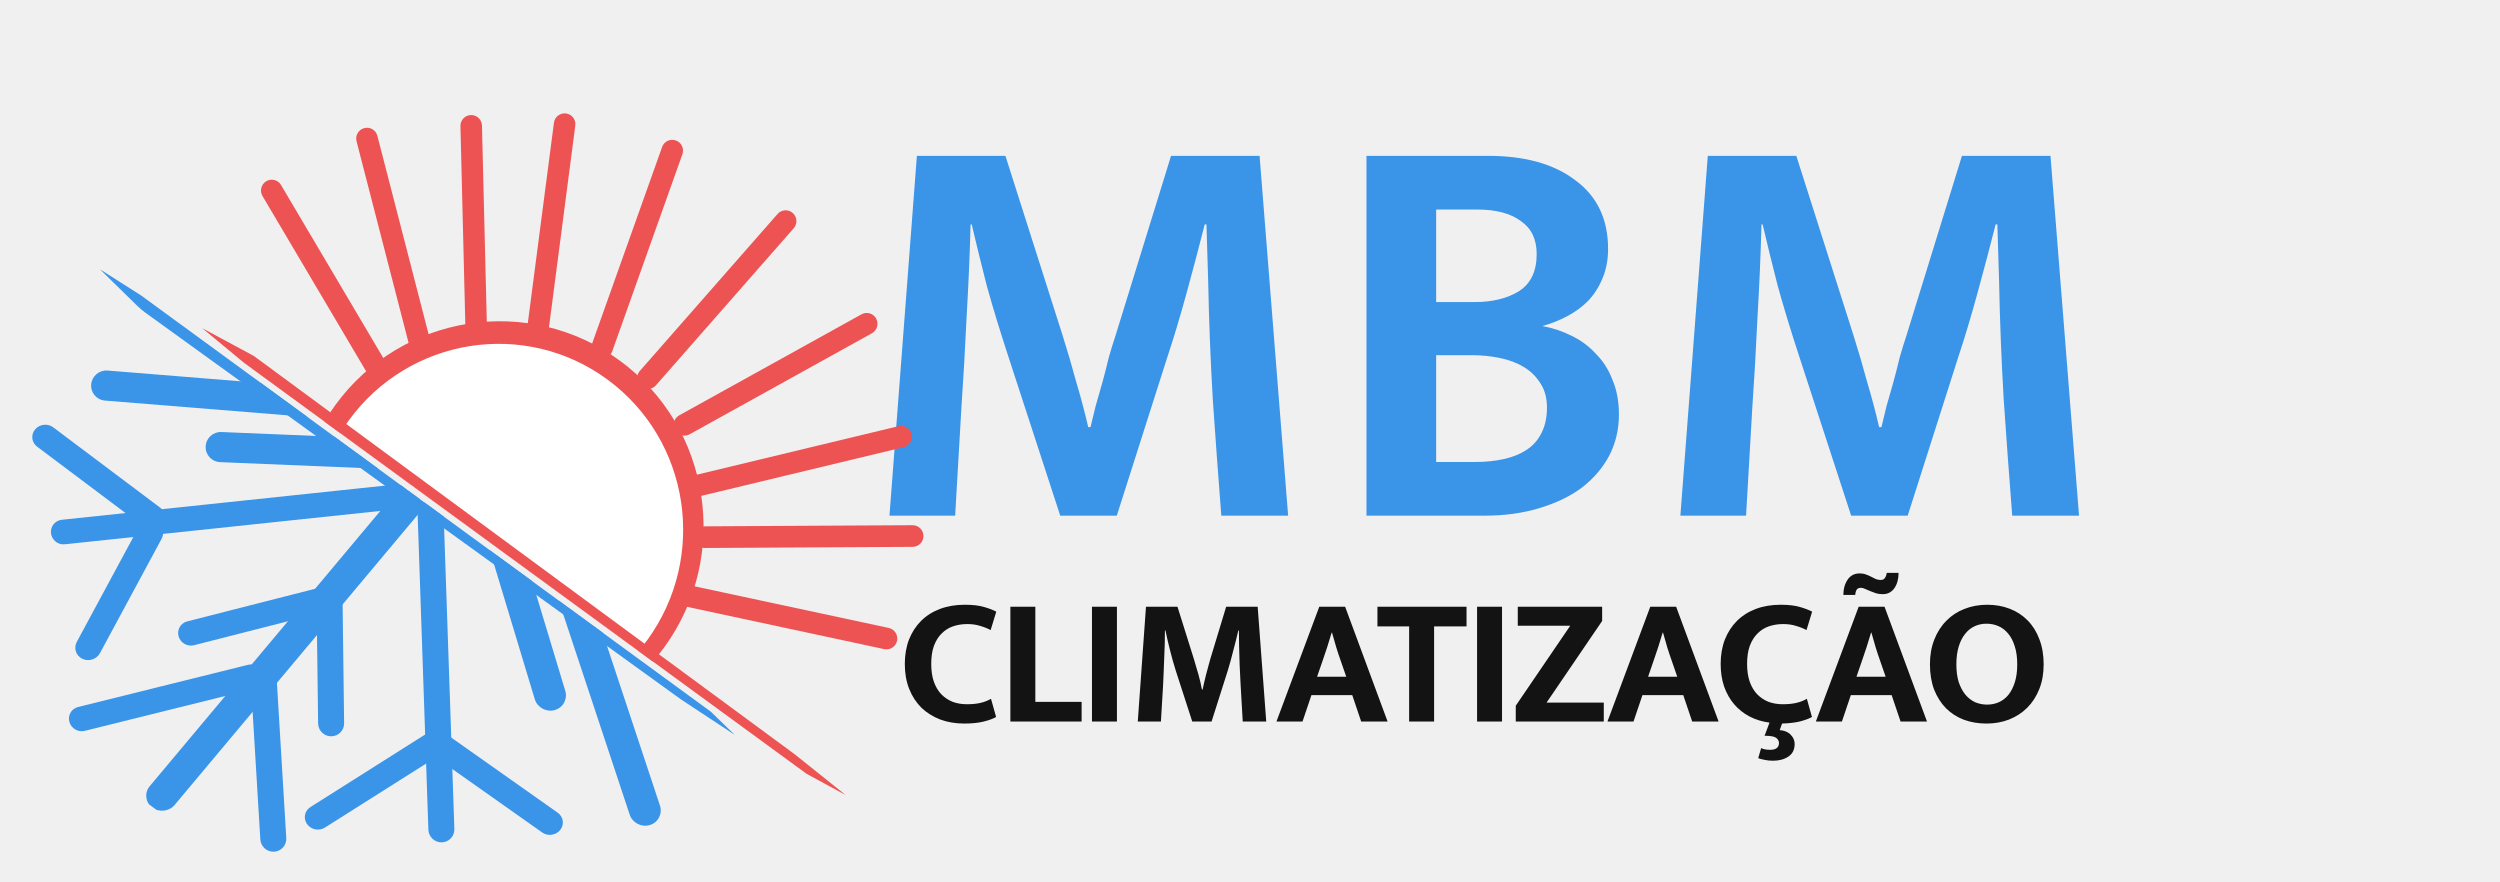
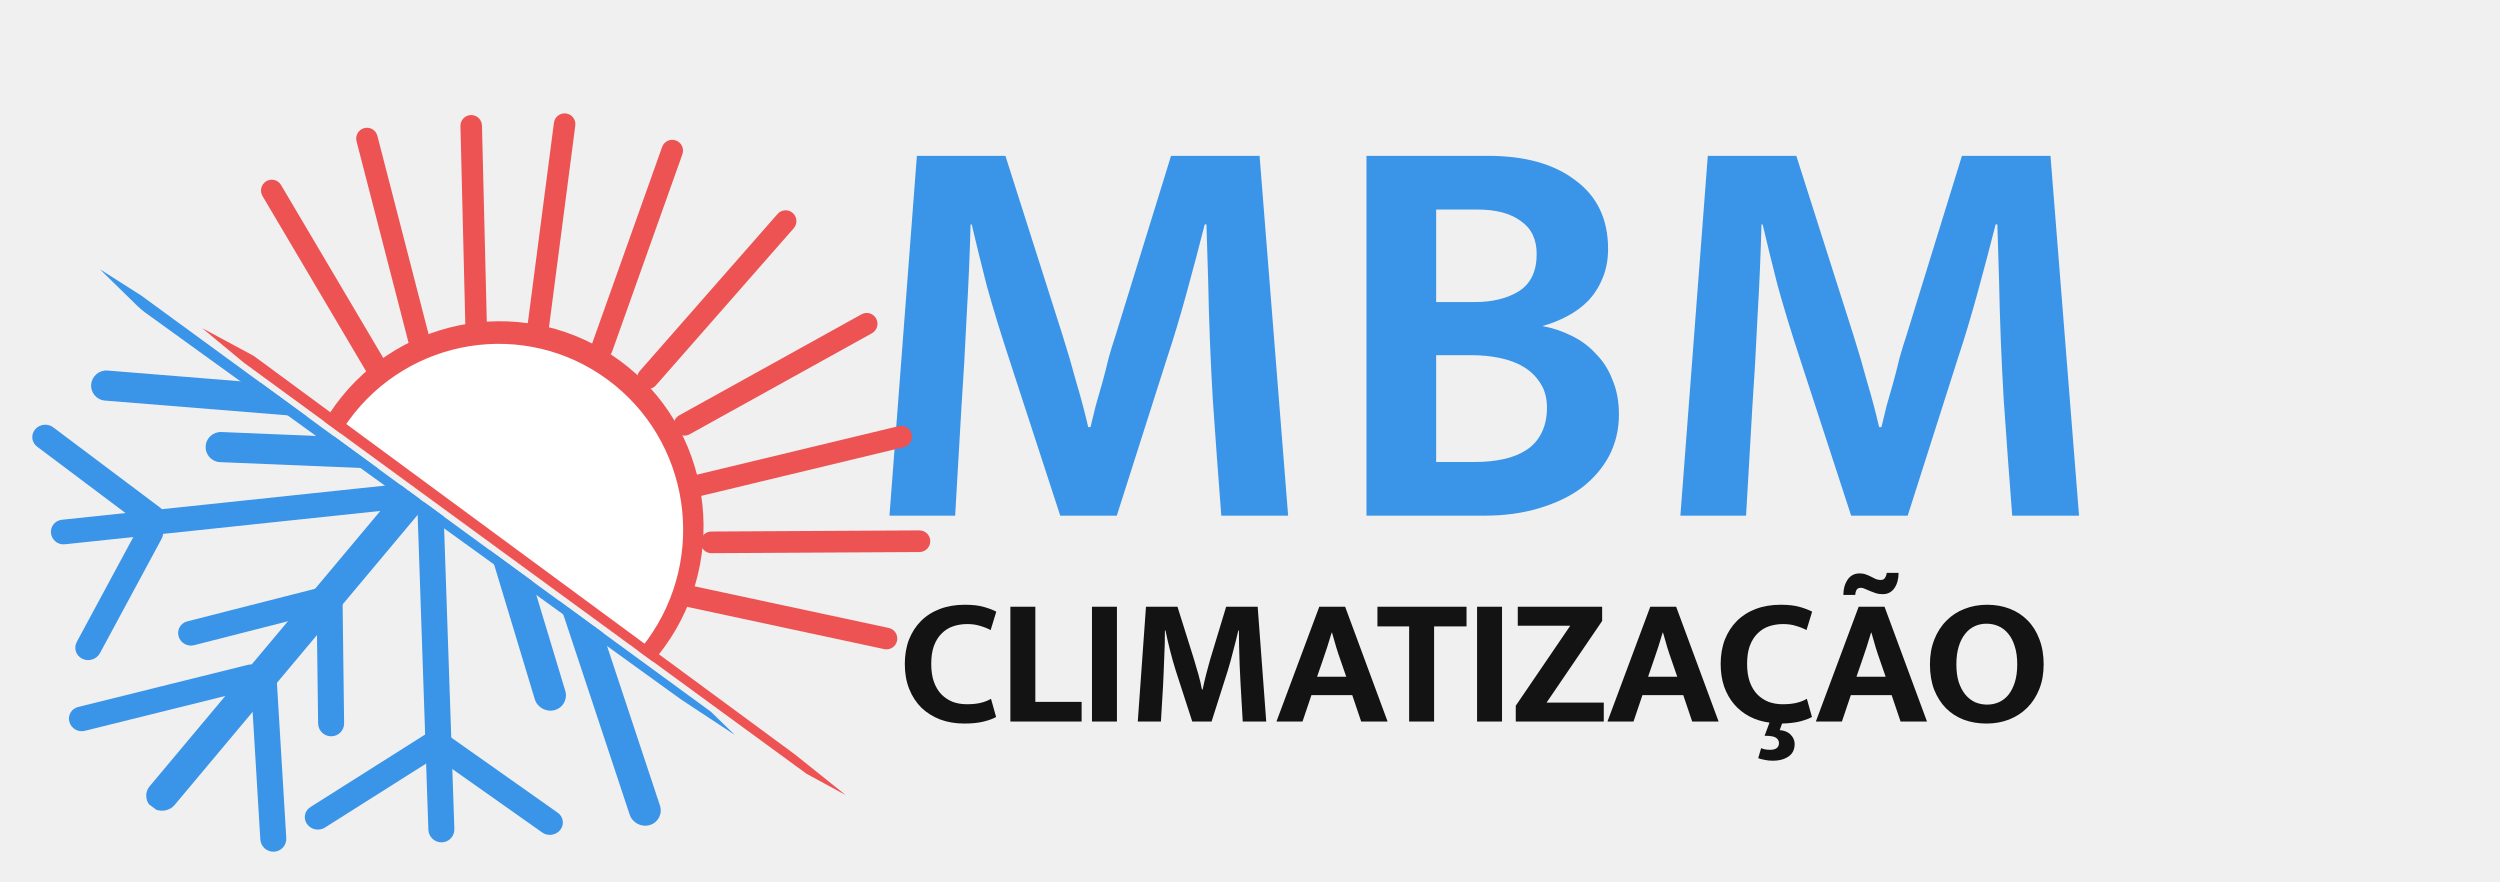
- <svg xmlns="http://www.w3.org/2000/svg" width="9192" height="3241" viewBox="0 0 9192 3241" fill="none">
+ <svg xmlns="http://www.w3.org/2000/svg" width="9192" height="3241" fill="none">
  <g clip-path="url(#clip0_1_75)">
-     <path d="M3371.2 573H3696.7L3906.7 1232.4C3924.9 1289.8 3941.7 1347.2 3957.1 1404.6C3973.9 1460.6 3988.6 1515.9 4001.2 1570.5H4009.6C4015.2 1546.7 4021.5 1520.8 4028.5 1492.8C4036.9 1463.4 4045.3 1434 4053.7 1404.6C4062.1 1373.8 4069.8 1343.7 4076.8 1314.3C4085.2 1284.9 4093.6 1257.6 4102 1232.4L4305.7 573H4631.2L4736.2 1896H4490.5C4479.3 1751.8 4468.8 1608.3 4459 1465.5C4450.6 1321.3 4445 1177.1 4442.2 1032.9L4435.9 825H4429.6C4408.6 907.6 4386.2 992.3 4362.4 1079.1C4338.6 1165.9 4314.8 1245 4291 1316.4L4106.2 1896H3898.3L3709.3 1316.4C3677.1 1218.4 3649.8 1128.8 3627.4 1047.6C3606.4 965 3588.2 890.8 3572.8 825H3568.6C3565.8 934.2 3560.9 1048.3 3553.9 1167.3C3548.3 1286.3 3542 1396.2 3535 1497L3511.9 1896H3270.4L3371.2 573ZM5471.56 573C5607.36 573 5714.46 603.1 5792.86 663.3C5872.66 722.1 5912.56 806.1 5912.56 915.3C5912.56 955.9 5905.56 992.3 5891.56 1024.5C5878.96 1055.3 5861.46 1082.6 5839.06 1106.4C5816.66 1128.8 5790.76 1147.7 5761.36 1163.1C5731.96 1178.5 5701.86 1190.4 5671.06 1198.8C5708.86 1205.8 5744.56 1217.7 5778.16 1234.5C5813.16 1251.3 5843.26 1273.7 5868.46 1301.7C5895.06 1328.3 5915.36 1360.5 5929.36 1398.3C5944.76 1434.7 5952.46 1476.7 5952.46 1524.3C5952.46 1578.9 5940.56 1629.3 5916.76 1675.5C5892.96 1720.3 5859.36 1759.5 5815.96 1793.1C5772.56 1825.3 5720.06 1850.5 5658.46 1868.7C5598.26 1886.9 5531.76 1896 5458.96 1896H5024.26V573H5471.56ZM5280.46 1110.6H5423.26C5487.66 1110.6 5541.56 1097.3 5584.96 1070.7C5628.36 1042.7 5650.06 997.2 5650.06 934.2C5650.06 879.6 5630.46 839 5591.26 812.4C5553.46 784.4 5500.26 770.4 5431.66 770.4H5280.46V1110.6ZM5280.46 1698.6H5425.36C5461.76 1698.6 5496.06 1695.1 5528.26 1688.1C5560.46 1681.1 5588.46 1669.9 5612.26 1654.5C5636.06 1639.1 5654.26 1618.8 5666.86 1593.6C5680.86 1567 5687.86 1535.5 5687.86 1499.1C5687.86 1464.1 5680.16 1434.7 5664.76 1410.9C5649.36 1385.7 5629.06 1365.4 5603.86 1350C5578.66 1334.6 5549.26 1323.4 5515.66 1316.4C5482.06 1309.4 5447.06 1305.9 5410.66 1305.9H5280.46V1698.6ZM6279.21 573H6604.71L6814.71 1232.4C6832.91 1289.8 6849.71 1347.2 6865.11 1404.6C6881.91 1460.6 6896.61 1515.9 6909.21 1570.5H6917.61C6923.21 1546.7 6929.51 1520.8 6936.51 1492.8C6944.91 1463.4 6953.31 1434 6961.71 1404.6C6970.11 1373.8 6977.81 1343.7 6984.81 1314.3C6993.21 1284.9 7001.61 1257.6 7010.01 1232.4L7213.71 573H7539.21L7644.21 1896H7398.51C7387.31 1751.8 7376.81 1608.3 7367.01 1465.5C7358.61 1321.3 7353.01 1177.1 7350.21 1032.9L7343.91 825H7337.61C7316.61 907.6 7294.21 992.3 7270.41 1079.1C7246.61 1165.9 7222.81 1245 7199.01 1316.4L7014.21 1896H6806.31L6617.31 1316.4C6585.11 1218.4 6557.81 1128.8 6535.41 1047.6C6514.41 965 6496.21 890.8 6480.81 825H6476.61C6473.81 934.2 6468.91 1048.3 6461.91 1167.3C6456.31 1286.3 6450.01 1396.2 6443.01 1497L6419.91 1896H6178.41L6279.21 573Z" fill="#3A94E8" />
-     <path d="M3554.6 2589.35C3575.15 2589.35 3592.57 2587.56 3606.86 2583.99C3621.15 2580.42 3633.44 2575.5 3643.71 2569.25L3662.47 2636.25C3651.75 2642.5 3636.56 2648.09 3616.91 2653C3597.26 2657.91 3573.36 2660.37 3545.22 2660.37C3513.51 2660.37 3484.25 2655.46 3457.45 2645.63C3430.65 2635.36 3407.42 2620.84 3387.77 2602.08C3368.56 2582.87 3353.6 2559.87 3342.88 2533.07C3332.16 2505.82 3326.8 2475.23 3326.8 2441.28C3326.8 2408.23 3331.94 2378.3 3342.21 2351.5C3352.93 2324.7 3367.67 2301.92 3386.43 2283.16C3405.64 2263.95 3428.86 2249.21 3456.11 2238.94C3483.36 2228.67 3513.73 2223.53 3547.23 2223.53C3575.82 2223.53 3599.27 2226.21 3617.58 2231.57C3636.34 2236.93 3651.53 2242.74 3663.14 2248.99L3642.37 2316.66C3630.76 2310.41 3617.8 2305.27 3603.51 2301.25C3589.66 2296.78 3574.03 2294.55 3556.61 2294.55C3538.3 2294.55 3521.1 2297.23 3505.02 2302.59C3488.94 2307.95 3474.87 2316.66 3462.81 2328.72C3450.75 2340.33 3441.15 2355.52 3434 2374.28C3427.3 2392.59 3423.95 2414.93 3423.95 2441.28C3423.95 2466.74 3427.3 2488.85 3434 2507.61C3440.7 2525.92 3449.86 2541.11 3461.47 2553.17C3473.53 2565.23 3487.38 2574.39 3503.01 2580.64C3519.09 2586.45 3536.29 2589.35 3554.6 2589.35ZM3714.94 2230.9H3806.73V2580.64H3976.91V2653H3714.94V2230.9ZM4106.74 2230.9V2653H4014.95V2230.9H4106.74ZM4213.51 2230.9H4329.42L4389.72 2423.19C4392.4 2431.68 4395.08 2440.83 4397.76 2450.66C4400.89 2460.49 4403.79 2470.31 4406.47 2480.14C4409.15 2489.97 4411.61 2499.57 4413.84 2508.95C4416.08 2518.33 4417.86 2527.04 4419.2 2535.08H4421.88C4423.22 2527.93 4425.01 2519.67 4427.24 2510.29C4429.48 2500.46 4431.93 2490.41 4434.61 2480.14C4437.29 2469.87 4439.97 2459.82 4442.65 2449.99C4445.33 2440.16 4447.79 2431.23 4450.02 2423.19L4508.31 2230.9H4624.22L4655.71 2653H4569.28C4566.6 2606.55 4563.92 2560.09 4561.24 2513.64C4558.56 2467.19 4556.78 2420.29 4555.88 2372.94L4555.21 2318H4553.2C4547.4 2342.57 4540.92 2368.25 4533.77 2395.05C4527.07 2421.85 4520.6 2445.3 4514.34 2465.4L4454.71 2653H4383.69L4322.72 2464.73C4315.13 2440.61 4307.98 2415.15 4301.28 2388.35C4294.58 2361.55 4289.22 2338.1 4285.2 2318H4283.19C4283.19 2334.08 4282.97 2351.05 4282.52 2368.92C4282.08 2386.34 4281.41 2403.76 4280.51 2421.18C4280.07 2438.6 4279.4 2455.8 4278.5 2472.77C4278.06 2489.3 4277.39 2504.48 4276.49 2518.33L4268.45 2653H4183.36L4213.51 2230.9ZM4842.65 2488.18H4949.85L4930.42 2431.9C4924.17 2414.48 4918.36 2397.06 4913 2379.64C4907.64 2361.77 4902.5 2343.91 4897.59 2326.04H4896.25C4891.34 2343.01 4885.98 2360.43 4880.17 2378.3C4874.36 2395.72 4868.33 2413.59 4862.08 2431.9L4842.65 2488.18ZM4850.69 2230.9H4945.83L5101.94 2653H5004.79L4971.96 2555.85H4821.88L4789.05 2653H4693.24L4850.69 2230.9ZM5392.16 2230.9V2303.26H5272.9V2653H5181.11V2303.26H5064.53V2230.9H5392.16ZM5522.69 2230.9V2653H5430.9V2230.9H5522.69ZM5890.76 2230.9V2283.16L5686.41 2583.32H5896.79V2653H5573.18V2594.71L5773.51 2300.58H5580.55V2230.9H5890.76ZM6059.69 2488.18H6166.89L6147.46 2431.9C6141.21 2414.48 6135.4 2397.06 6130.04 2379.64C6124.68 2361.77 6119.55 2343.91 6114.63 2326.04H6113.29C6108.38 2343.01 6103.02 2360.43 6097.21 2378.3C6091.41 2395.72 6085.38 2413.59 6079.12 2431.9L6059.69 2488.18ZM6067.73 2230.9H6162.87L6318.98 2653H6221.83L6189 2555.85H6038.92L6006.09 2653H5910.28L6067.73 2230.9ZM6554.34 2589.35C6574.89 2589.35 6592.31 2587.56 6606.6 2583.99C6620.9 2580.42 6633.18 2575.5 6643.45 2569.25L6662.21 2636.25C6651.94 2642.06 6637.65 2647.42 6619.33 2652.33C6601.47 2656.8 6579.13 2659.48 6552.33 2660.37L6543.62 2684.49C6561.04 2685.83 6574.44 2691.41 6583.82 2701.24C6593.65 2711.07 6598.56 2722.46 6598.56 2735.41C6598.56 2755.96 6590.97 2771.37 6575.78 2781.64C6560.6 2791.91 6541.61 2797.05 6518.83 2797.05C6507.67 2797.05 6497.17 2795.93 6487.34 2793.7C6477.96 2791.91 6470.37 2789.9 6464.56 2787.67L6475.28 2750.82C6480.64 2753.05 6485.78 2754.62 6490.69 2755.51C6496.05 2756.4 6502.31 2756.85 6509.45 2756.85C6519.28 2756.85 6526.87 2754.84 6532.23 2750.82C6538.04 2746.8 6540.94 2740.55 6540.94 2732.06C6540.94 2724.47 6537.37 2717.99 6530.22 2712.63C6523.08 2707.72 6509.01 2705.26 6488.01 2705.26L6506.1 2657.02C6479.3 2653.45 6454.74 2645.85 6432.4 2634.24C6410.52 2622.63 6391.76 2607.66 6376.12 2589.35C6360.49 2571.04 6348.21 2549.37 6339.27 2524.36C6330.79 2499.35 6326.54 2471.65 6326.54 2441.28C6326.54 2408.23 6331.68 2378.3 6341.95 2351.5C6352.67 2324.7 6367.41 2301.92 6386.17 2283.16C6405.38 2263.95 6428.61 2249.21 6455.85 2238.94C6483.1 2228.67 6513.47 2223.53 6546.97 2223.53C6575.56 2223.53 6599.01 2226.21 6617.32 2231.57C6636.08 2236.93 6651.27 2242.74 6662.88 2248.99L6642.11 2316.66C6630.5 2310.41 6617.55 2305.27 6603.25 2301.25C6589.41 2296.78 6573.77 2294.55 6556.35 2294.55C6538.04 2294.55 6520.84 2297.23 6504.76 2302.59C6488.68 2307.95 6474.61 2316.66 6462.55 2328.72C6450.49 2340.33 6440.89 2355.52 6433.74 2374.28C6427.04 2392.59 6423.69 2414.93 6423.69 2441.28C6423.69 2466.74 6427.04 2488.85 6433.74 2507.61C6440.44 2525.92 6449.6 2541.11 6461.21 2553.17C6473.27 2565.23 6487.12 2574.39 6502.75 2580.64C6518.83 2586.45 6536.03 2589.35 6554.34 2589.35ZM6777.66 2187.35C6777.66 2165.46 6782.8 2146.93 6793.07 2131.74C6803.34 2116.11 6818.31 2108.29 6837.96 2108.29C6846.45 2108.29 6854.04 2109.63 6860.74 2112.31C6867.44 2114.54 6873.69 2117.22 6879.5 2120.35C6885.75 2123.48 6891.56 2126.38 6896.92 2129.06C6902.73 2131.29 6908.76 2132.41 6915.01 2132.41C6922.16 2132.41 6927.29 2129.95 6930.42 2125.04C6933.99 2120.13 6936.23 2113.87 6937.12 2106.28H6980.67C6980.67 2129.06 6975.53 2147.82 6965.26 2162.56C6954.99 2177.3 6940.69 2184.67 6922.38 2184.67C6913.45 2184.67 6905.18 2183.55 6897.59 2181.32C6890 2178.64 6882.85 2175.96 6876.15 2173.28C6869.45 2170.15 6863.2 2167.47 6857.39 2165.24C6852.03 2162.56 6846.89 2161.22 6841.98 2161.22C6834.39 2161.22 6829.03 2163.9 6825.9 2169.26C6823.22 2174.17 6821.66 2180.2 6821.21 2187.35H6777.66ZM6825.9 2488.18H6933.1L6913.67 2431.9C6907.42 2414.48 6901.61 2397.06 6896.25 2379.64C6890.89 2361.77 6885.75 2343.91 6880.84 2326.04H6879.5C6874.59 2343.01 6869.23 2360.43 6863.42 2378.3C6857.61 2395.72 6851.58 2413.59 6845.33 2431.9L6825.9 2488.18ZM6833.94 2230.9H6929.08L7085.19 2653H6988.04L6955.21 2555.85H6805.13L6772.3 2653H6676.49L6833.94 2230.9ZM7306.4 2223.53C7336.33 2223.53 7364.02 2228.44 7389.48 2238.27C7414.94 2248.1 7436.83 2262.39 7455.14 2281.15C7473.45 2299.46 7487.75 2322.24 7498.02 2349.49C7508.74 2376.74 7514.1 2407.78 7514.1 2442.62C7514.1 2476.57 7508.74 2506.94 7498.02 2533.74C7487.3 2560.54 7472.56 2583.32 7453.8 2602.08C7435.04 2620.84 7412.71 2635.36 7386.8 2645.63C7361.34 2655.46 7333.65 2660.37 7303.72 2660.37C7273.79 2660.37 7246.1 2655.68 7220.64 2646.3C7195.18 2636.47 7173.29 2622.4 7154.98 2604.09C7136.67 2585.33 7122.15 2562.55 7111.43 2535.75C7101.16 2508.5 7096.02 2477.46 7096.02 2442.62C7096.02 2408.67 7101.38 2378.3 7112.1 2351.5C7122.82 2324.25 7137.56 2301.25 7156.32 2282.49C7175.08 2263.28 7197.19 2248.77 7222.65 2238.94C7248.56 2228.67 7276.47 2223.53 7306.4 2223.53ZM7193.17 2442.62C7193.17 2467.63 7196.07 2489.52 7201.88 2508.28C7208.13 2526.59 7216.4 2542 7226.67 2554.51C7236.94 2566.57 7248.78 2575.73 7262.18 2581.98C7276.03 2587.79 7290.77 2590.69 7306.4 2590.69C7321.59 2590.69 7335.88 2587.79 7349.28 2581.98C7363.13 2575.73 7374.96 2566.57 7384.79 2554.51C7394.62 2542 7402.43 2526.59 7408.24 2508.28C7414.05 2489.52 7416.95 2467.63 7416.95 2442.62C7416.95 2416.71 7413.82 2394.38 7407.57 2375.62C7401.76 2356.86 7393.72 2341.45 7383.45 2329.39C7373.18 2316.88 7361.12 2307.73 7347.27 2301.92C7333.87 2296.11 7319.35 2293.21 7303.72 2293.21C7288.09 2293.21 7273.57 2296.34 7260.17 2302.59C7246.77 2308.84 7235.16 2318.22 7225.33 2330.73C7215.5 2342.79 7207.69 2358.2 7201.88 2376.96C7196.07 2395.72 7193.17 2417.61 7193.17 2442.62Z" fill="#131313" />
+     <path d="M3371.2 573h325.5l210 659.4c18.2 57.4 35 114.8 50.4 172.2 16.8 56 31.5 111.3 44.1 165.9h8.4c5.6-23.8 11.9-49.7 18.9-77.7l25.2-88.2c8.4-30.8 16.1-60.9 23.1-90.3 8.4-29.4 16.8-56.7 25.2-81.9L4305.7 573h325.5l105 1323h-245.7c-11.2-144.2-21.7-287.7-31.5-430.5-8.4-144.2-14-288.4-16.8-432.6l-6.3-207.9h-6.3c-21 82.6-43.4 167.3-67.2 254.1-23.8 86.8-47.6 165.9-71.4 237.3L4106.2 1896h-207.9l-189-579.6c-32.2-98-59.5-187.6-81.9-268.8-21-82.6-39.2-156.8-54.6-222.6h-4.2c-2.8 109.2-7.7 223.3-14.7 342.3-5.6 119-11.9 228.9-18.9 329.7l-23.1 399h-241.5l100.8-1323zm2100.36 0c135.8 0 242.9 30.1 321.3 90.3 79.8 58.8 119.7 142.8 119.7 252 0 40.6-7 77-21 109.2-12.6 30.8-30.1 58.1-52.5 81.9-22.4 22.4-48.3 41.3-77.7 56.7-29.4 15.4-59.5 27.3-90.3 35.7 37.8 7 73.5 18.9 107.1 35.7 35 16.8 65.1 39.2 90.3 67.2 26.6 26.6 46.9 58.8 60.9 96.6 15.4 36.4 23.1 78.4 23.1 126 0 54.6-11.9 105-35.7 151.2-23.8 44.8-57.4 84-100.8 117.6-43.4 32.2-95.9 57.4-157.5 75.6-60.2 18.2-126.7 27.3-199.5 27.3h-434.7V573h447.3zm-191.1 537.6h142.8c64.4 0 118.3-13.3 161.7-39.9 43.4-28 65.1-73.5 65.1-136.5 0-54.6-19.6-95.2-58.8-121.8-37.8-28-91-42-159.6-42h-151.2v340.2zm0 588h144.9c36.4 0 70.7-3.5 102.9-10.5s60.2-18.2 84-33.6c23.8-15.4 42-35.7 54.6-60.9 14-26.6 21-58.1 21-94.5 0-35-7.7-64.4-23.1-88.2-15.4-25.2-35.7-45.5-60.9-60.9-25.2-15.4-54.6-26.6-88.2-33.6s-68.6-10.5-105-10.5h-130.2v392.7zM6279.21 573h325.5l210 659.4c18.2 57.4 35 114.8 50.4 172.2 16.8 56 31.5 111.3 44.1 165.9h8.4c5.6-23.8 11.9-49.7 18.9-77.7l25.2-88.2c8.4-30.8 16.1-60.9 23.1-90.3 8.4-29.4 16.8-56.7 25.2-81.9l203.7-659.4h325.5l105 1323h-245.7c-11.2-144.2-21.7-287.7-31.5-430.5-8.4-144.2-14-288.4-16.8-432.6l-6.3-207.9h-6.3c-21 82.6-43.4 167.3-67.2 254.1-23.8 86.8-47.6 165.9-71.4 237.3l-184.8 579.6h-207.9l-189-579.6c-32.2-98-59.5-187.6-81.9-268.8-21-82.6-39.2-156.8-54.6-222.6h-4.2c-2.8 109.2-7.7 223.3-14.7 342.3-5.6 119-11.9 228.9-18.9 329.7l-23.1 399h-241.5l100.8-1323z" fill="#3A94E8" />
+     <path d="M3554.6 2589.35c20.55 0 37.97-1.79 52.26-5.36 14.29-3.57 26.58-8.49 36.85-14.74l18.76 67c-10.72 6.25-25.91 11.84-45.56 16.75-19.65 4.91-43.55 7.37-71.69 7.37-31.71 0-60.97-4.91-87.77-14.74-26.8-10.27-50.03-24.79-69.68-43.55-19.21-19.21-34.17-42.21-44.89-69.01-10.72-27.25-16.08-57.84-16.08-91.79 0-33.05 5.14-62.98 15.41-89.78 10.72-26.8 25.46-49.58 44.22-68.34 19.21-19.21 42.43-33.95 69.68-44.22 27.25-10.27 57.62-15.41 91.12-15.41 28.59 0 52.04 2.68 70.35 8.04 18.76 5.36 33.95 11.17 45.56 17.42l-20.77 67.67c-11.61-6.25-24.57-11.39-38.86-15.41-13.85-4.47-29.48-6.7-46.9-6.7-18.31 0-35.51 2.68-51.59 8.04-16.08 5.36-30.15 14.07-42.21 26.13-12.06 11.61-21.66 26.8-28.81 45.56-6.7 18.31-10.05 40.65-10.05 67 0 25.46 3.35 47.57 10.05 66.33 6.7 18.31 15.86 33.5 27.47 45.56 12.06 12.06 25.91 21.22 41.54 27.47 16.08 5.81 33.28 8.71 51.59 8.71zm160.34-358.45h91.79v349.74h170.18V2653h-261.97v-422.1zm391.8 0V2653h-91.79v-422.1h91.79zm106.77 0h115.91l60.3 192.29c2.68 8.49 5.36 17.64 8.04 27.47 3.13 9.83 6.03 19.65 8.71 29.48 2.68 9.83 5.14 19.43 7.37 28.81 2.24 9.38 4.02 18.09 5.36 26.13h2.68c1.34-7.15 3.13-15.41 5.36-24.79 2.24-9.83 4.69-19.88 7.37-30.15 2.68-10.27 5.36-20.32 8.04-30.15 2.68-9.83 5.14-18.76 7.37-26.8l58.29-192.29h115.91l31.49 422.1h-86.43l-8.04-139.36c-2.68-46.45-4.46-93.35-5.36-140.7l-.67-54.94h-2.01c-5.8 24.57-12.28 50.25-19.43 77.05-6.7 26.8-13.17 50.25-19.43 70.35l-59.63 187.6h-71.02l-60.97-188.27c-7.59-24.12-14.74-49.58-21.44-76.38-6.7-26.8-12.06-50.25-16.08-70.35h-2.01c0 16.08-.22 33.05-.67 50.92-.44 17.42-1.11 34.84-2.01 52.26-.44 17.42-1.11 34.62-2.01 51.59-.44 16.53-1.11 31.71-2.01 45.56l-8.04 134.67h-85.09l30.15-422.1zm629.14 257.28h107.2l-19.43-56.28a1198.16 1198.16 0 01-17.42-52.26c-5.36-17.87-10.5-35.73-15.41-53.6h-1.34c-4.91 16.97-10.27 34.39-16.08 52.26a8062.05 8062.05 0 01-18.09 53.6l-19.43 56.28zm8.04-257.28h95.14l156.11 422.1h-97.15l-32.83-97.15h-150.08l-32.83 97.15h-95.81l157.45-422.1zm541.47 0v72.36H5272.9V2653h-91.79v-349.74h-116.58v-72.36h327.63zm130.53 0V2653h-91.79v-422.1h91.79zm368.07 0v52.26l-204.35 300.16h210.38V2653h-323.61v-58.29l200.33-294.13h-192.96v-69.68h310.21zm168.93 257.28h107.2l-19.43-56.28a1198.16 1198.16 0 01-17.42-52.26 2451.91 2451.91 0 01-15.41-53.6h-1.34c-4.91 16.97-10.27 34.39-16.08 52.26-5.8 17.42-11.83 35.29-18.09 53.6l-19.43 56.28zm8.04-257.28h95.14l156.11 422.1h-97.15l-32.83-97.15h-150.08l-32.83 97.15h-95.81l157.45-422.1zm486.61 358.45c20.55 0 37.97-1.79 52.26-5.36 14.3-3.57 26.58-8.49 36.85-14.74l18.76 67c-10.27 5.81-24.56 11.17-42.88 16.08-17.86 4.47-40.2 7.15-67 8.04l-8.71 24.12c17.42 1.34 30.82 6.92 40.2 16.75 9.83 9.83 14.74 21.22 14.74 34.17 0 20.55-7.59 35.96-22.78 46.23-15.18 10.27-34.17 15.41-56.95 15.41-11.16 0-21.66-1.12-31.49-3.35-9.38-1.79-16.97-3.8-22.78-6.03l10.72-36.85c5.36 2.23 10.5 3.8 15.41 4.69 5.36.89 11.62 1.34 18.76 1.34 9.83 0 17.42-2.01 22.78-6.03 5.81-4.02 8.71-10.27 8.71-18.76 0-7.59-3.57-14.07-10.72-19.43-7.14-4.91-21.21-7.37-42.21-7.37l18.09-48.24c-26.8-3.57-51.36-11.17-73.7-22.78-21.88-11.61-40.64-26.58-56.28-44.89-15.63-18.31-27.91-39.98-36.85-64.99-8.48-25.01-12.73-52.71-12.73-83.08 0-33.05 5.14-62.98 15.41-89.78 10.72-26.8 25.46-49.58 44.22-68.34 19.21-19.21 42.44-33.95 69.68-44.22 27.25-10.27 57.62-15.41 91.12-15.41 28.59 0 52.04 2.68 70.35 8.04 18.76 5.36 33.95 11.17 45.56 17.42l-20.77 67.67c-11.61-6.25-24.56-11.39-38.86-15.41-13.84-4.47-29.48-6.7-46.9-6.7-18.31 0-35.51 2.68-51.59 8.04-16.08 5.36-30.15 14.07-42.21 26.13-12.06 11.61-21.66 26.8-28.81 45.56-6.7 18.31-10.05 40.65-10.05 67 0 25.46 3.35 47.57 10.05 66.33 6.7 18.31 15.86 33.5 27.47 45.56 12.06 12.06 25.91 21.22 41.54 27.47 16.08 5.81 33.28 8.71 51.59 8.71zm223.32-402c0-21.89 5.14-40.42 15.41-55.61 10.27-15.63 25.24-23.45 44.89-23.45 8.49 0 16.08 1.34 22.78 4.02 6.7 2.23 12.95 4.91 18.76 8.04 6.25 3.13 12.06 6.03 17.42 8.71a50.066 50.066 0 0018.09 3.35c7.15 0 12.28-2.46 15.41-7.37 3.57-4.91 5.81-11.17 6.7-18.76h43.55c0 22.78-5.14 41.54-15.41 56.28-10.27 14.74-24.57 22.11-42.88 22.11-8.93 0-17.2-1.12-24.79-3.35-7.59-2.68-14.74-5.36-21.44-8.04-6.7-3.13-12.95-5.81-18.76-8.04-5.36-2.68-10.5-4.02-15.41-4.02-7.59 0-12.95 2.68-16.08 8.04-2.68 4.91-4.24 10.94-4.69 18.09h-43.55zm48.24 300.83h107.2l-19.43-56.28a1198.16 1198.16 0 01-17.42-52.26c-5.36-17.87-10.5-35.73-15.41-53.6h-1.34c-4.91 16.97-10.27 34.39-16.08 52.26a8062.05 8062.05 0 01-18.09 53.6l-19.43 56.28zm8.04-257.28h95.14l156.11 422.1h-97.15l-32.83-97.15h-150.08L6772.3 2653h-95.81l157.45-422.1zm472.46-7.37c29.93 0 57.62 4.91 83.08 14.74s47.35 24.12 65.66 42.88c18.31 18.31 32.61 41.09 42.88 68.34 10.72 27.25 16.08 58.29 16.08 93.13 0 33.95-5.36 64.32-16.08 91.12-10.72 26.8-25.46 49.58-44.22 68.34-18.76 18.76-41.09 33.28-67 43.55-25.46 9.83-53.15 14.74-83.08 14.74s-57.62-4.69-83.08-14.07c-25.46-9.83-47.35-23.9-65.66-42.21-18.31-18.76-32.83-41.54-43.55-68.34-10.27-27.25-15.41-58.29-15.41-93.13 0-33.95 5.36-64.32 16.08-91.12 10.72-27.25 25.46-50.25 44.22-69.01 18.76-19.21 40.87-33.72 66.33-43.55 25.91-10.27 53.82-15.41 83.75-15.41zm-113.23 219.09c0 25.01 2.9 46.9 8.71 65.66 6.25 18.31 14.52 33.72 24.79 46.23 10.27 12.06 22.11 21.22 35.51 27.47 13.85 5.81 28.59 8.71 44.22 8.71 15.19 0 29.48-2.9 42.88-8.71 13.85-6.25 25.68-15.41 35.51-27.47 9.83-12.51 17.64-27.92 23.45-46.23 5.81-18.76 8.71-40.65 8.71-65.66 0-25.91-3.13-48.24-9.38-67-5.81-18.76-13.85-34.17-24.12-46.23-10.27-12.51-22.33-21.66-36.18-27.47-13.4-5.81-27.92-8.71-43.55-8.71-15.63 0-30.15 3.13-43.55 9.38-13.4 6.25-25.01 15.63-34.84 28.14-9.83 12.06-17.64 27.47-23.45 46.23-5.81 18.76-8.71 40.65-8.71 65.66z" fill="#131313" />
    <g clip-path="url(#clip1_1_75)">
      <g clip-path="url(#clip2_1_75)">
-         <rect width="848.535" height="79.254" rx="39.627" transform="matrix(-0.508931 -0.860808 0.858447 -0.512903 1376.85 1417.08)" fill="#ED5353" />
-         <rect width="849.197" height="79.192" rx="39.596" transform="matrix(-0.249996 -0.968247 0.967538 -0.252725 1513.3 1303.25)" fill="#ED5353" />
-         <rect width="849.467" height="79.167" rx="39.583" transform="matrix(-0.0245496 -0.999699 0.999673 -0.0255857 1712.85 1273.24)" fill="#ED5353" />
-         <rect width="849.491" height="79.165" rx="39.582" transform="matrix(0.129338 -0.991601 0.991516 0.129988 1932 1254.36)" fill="#ED5353" />
-         <rect width="848.95" height="79.215" rx="39.608" transform="matrix(0.335485 -0.942046 0.940805 0.338948 2163 1302.75)" fill="#ED5353" />
-         <rect width="847.361" height="79.365" rx="39.682" transform="matrix(0.659571 -0.751642 0.747838 0.663882 2326.27 1393.75)" fill="#ED5353" />
-         <rect width="845.744" height="79.516" rx="39.758" transform="matrix(0.874664 -0.48473 0.48044 0.877028 2462.61 1546.33)" fill="#ED5353" />
-         <rect width="844.864" height="79.598" rx="39.799" transform="matrix(0.972264 -0.233887 0.231337 0.972874 2521.54 1755.09)" fill="#ED5353" />
-         <rect width="844.598" height="79.623" rx="39.812" transform="matrix(0.999985 -0.0054269 0.00536434 0.999986 2550.56 1935.42)" fill="#ED5353" />
-         <rect width="844.812" height="79.603" rx="39.801" transform="matrix(0.977769 0.209685 -0.207373 0.978262 2480.51 2140)" fill="#ED5353" />
-         <ellipse cx="751.014" cy="752.339" rx="751.014" ry="752.339" transform="matrix(0.805832 0.592144 -0.587687 0.809088 1674.28 881.65)" fill="#ED5353" />
-         <ellipse cx="681.323" cy="685.026" rx="681.323" ry="685.026" transform="matrix(0.805832 0.592144 -0.587687 0.809088 1684.54 992.117)" fill="white" />
-         <path d="M933.157 1308.66L2923.07 2774.11L3109.28 2923.22L2897.89 2808.29L907.986 1342.84L743.159 1206.46L933.157 1308.66Z" fill="#ED5353" />
+         <rect width="848.535" height="79.254" rx="39.627" transform="matrix(-.50893 -.8608 .85845 -.5129 1376.85 1417.08)" fill="#ED5353" />
+         <rect width="849.197" height="79.192" rx="39.596" transform="rotate(-104.477 1261.399 65.524) skewX(.162)" fill="#ED5353" />
+         <rect width="849.467" height="79.167" rx="39.583" transform="rotate(-91.407 1477.603 -199.032) skewX(.059)" fill="#ED5353" />
+         <rect width="849.491" height="79.165" rx="39.582" transform="rotate(-82.569 1680.297 -473.002) skewX(-.038)" fill="#ED5353" />
+         <rect width="848.95" height="79.215" rx="39.608" transform="matrix(.33548 -.94205 .9408 .33895 2163 1302.75)" fill="#ED5353" />
+         <rect width="847.361" height="79.365" rx="39.682" transform="matrix(.65957 -.75164 .74784 .66388 2326.27 1393.75)" fill="#ED5353" />
+         <rect width="845.744" height="79.516" rx="39.758" transform="matrix(.87466 -.48473 .48044 .87703 2462.61 1546.33)" fill="#ED5353" />
+         <rect width="844.864" height="79.598" rx="39.799" transform="rotate(-13.526 8660.704 -9753.97) skewX(-.15)" fill="#ED5353" />
+         <rect width="844.598" height="79.623" rx="39.812" transform="rotate(-.314 357930.85 -468995.382) skewX(-.004)" fill="#ED5353" />
+         <rect width="844.812" height="79.603" rx="39.801" transform="rotate(12.104 -8852.088 12768.204) skewX(.135)" fill="#ED5353" />
+         <ellipse cx="751.014" cy="752.339" rx="751.014" ry="752.339" transform="matrix(.80583 .59214 -.58769 .80909 1674.28 881.65)" fill="#ED5353" />
+         <ellipse cx="681.323" cy="685.026" rx="681.323" ry="685.026" transform="matrix(.80583 .59214 -.58769 .80909 1684.54 992.117)" fill="#fff" />
+         <path d="M933.157 1308.66L2923.07 2774.11l186.21 149.11-211.39-114.93L907.986 1342.84l-164.827-136.38 189.998 102.2z" fill="#ED5353" />
      </g>
-       <g clip-path="url(#clip3_1_75)">
-         <rect width="1068.23" height="110.827" rx="55.413" transform="matrix(-0.996745 -0.0806213 -0.0869873 0.996209 1404.87 1444.07)" fill="#3A94E8" />
-         <rect width="1068.4" height="110.807" rx="55.403" transform="matrix(-0.999138 -0.0415066 -0.0435568 0.999051 1826.03 1630.51)" fill="#3A94E8" />
-         <rect width="1322.36" height="90.783" rx="45.392" transform="matrix(-0.99446 0.105111 0.119094 0.992883 1497.16 1776.88)" fill="#3A94E8" />
-         <rect width="572.365" height="94.681" rx="47.34" transform="matrix(-0.474619 0.880191 0.899027 0.437893 531.668 1897.7)" fill="#3A94E8" />
-         <rect width="586.139" height="92.496" rx="46.248" transform="matrix(-0.799635 -0.600486 -0.64017 0.768233 627.332 1895.36)" fill="#3A94E8" />
-         <rect width="1255.88" height="95.581" rx="47.791" transform="matrix(0.0340519 0.99942 0.999598 -0.0283582 1533.92 1843.35)" fill="#3A94E8" />
-         <rect width="587.007" height="92.354" rx="46.177" transform="matrix(0.816997 0.576642 0.616481 -0.78737 1551.97 2749.15)" fill="#3A94E8" />
-         <rect width="587.143" height="92.332" rx="46.166" transform="matrix(-0.845179 0.534483 0.575636 0.817706 1598.53 2678.3)" fill="#3A94E8" />
-         <rect width="566.469" height="95.585" rx="47.793" transform="matrix(0.0127281 0.999919 0.999958 -0.00915593 1163.07 2141.29)" fill="#3A94E8" />
-         <path d="M1232.93 2192.83C1226.03 2168.64 1200.67 2154.07 1176.29 2160.29L688.329 2284.72C663.955 2290.94 649.797 2315.58 656.706 2339.77V2339.77C663.615 2363.95 688.975 2378.52 713.349 2372.31L1201.31 2247.87C1225.69 2241.66 1239.84 2217.01 1232.93 2192.83V2192.83Z" fill="#3A94E8" />
-         <rect width="710.479" height="95.561" rx="47.781" transform="matrix(0.0601957 0.998187 0.998651 -0.0519182 917.248 2424.8)" fill="#3A94E8" />
-         <rect width="735.243" height="91.071" rx="45.536" transform="matrix(-0.970565 0.24084 0.267891 0.963449 956.557 2433.33)" fill="#3A94E8" />
-         <rect width="1505.78" height="114.644" rx="57.322" transform="matrix(-0.642189 0.766546 0.798097 0.602529 1480.8 1780.19)" fill="#3A94E8" />
-         <rect width="1018.55" height="116.281" rx="58.141" transform="matrix(0.288998 0.95733 0.965521 -0.260324 1688.57 1651.01)" fill="#3A94E8" />
-         <rect width="1019.41" height="116.192" rx="58.096" transform="matrix(0.31475 0.949175 0.958767 -0.284193 2012.52 2082.5)" fill="#3A94E8" />
-         <path d="M506.035 1125.73C514.808 1134.31 524.245 1142.26 534.27 1149.5L2503.87 2571.65L2701.57 2702.04L2544.31 2549.6C2535.78 2541.32 2526.62 2533.65 2516.91 2526.64L546.83 1104.15L367.443 990.098L506.035 1125.73Z" fill="#3A94E8" />
+       <g clip-path="url(#clip3_1_75)" fill="#3A94E8">
+         <rect width="1068.23" height="110.827" rx="55.413" transform="matrix(-.99674 -.08062 -.08699 .9962 1404.87 1444.07)" />
+         <rect width="1068.4" height="110.807" rx="55.403" transform="matrix(-.99914 -.0415 -.04356 .99905 1826.03 1630.51)" />
+         <rect width="1322.36" height="90.783" rx="45.392" transform="matrix(-.99446 .10511 .1191 .99288 1497.16 1776.88)" />
+         <rect width="572.365" height="94.681" rx="47.34" transform="matrix(-.47462 .8802 .89903 .4379 531.668 1897.7)" />
+         <rect width="586.139" height="92.496" rx="46.248" transform="matrix(-.79963 -.60049 -.64017 .76823 627.332 1895.36)" />
+         <rect width="1255.88" height="95.581" rx="47.791" transform="matrix(.03405 .99942 .9996 -.02836 1533.92 1843.35)" />
+         <rect width="587.007" height="92.354" rx="46.177" transform="matrix(.817 .57664 .61648 -.78737 1551.97 2749.15)" />
+         <rect width="587.143" height="92.332" rx="46.166" transform="matrix(-.84518 .53448 .57564 .8177 1598.53 2678.3)" />
+         <rect width="566.469" height="95.585" rx="47.793" transform="matrix(.01273 .99992 .99996 -.00916 1163.07 2141.29)" />
+         <path d="M1232.93 2192.83c-6.9-24.19-32.26-38.76-56.64-32.54l-487.961 124.43c-24.374 6.22-38.532 30.86-31.623 55.05 6.909 24.18 32.269 38.75 56.643 32.54l487.961-124.44c24.38-6.21 38.53-30.86 31.62-55.04z" />
+         <rect width="710.479" height="95.561" rx="47.781" transform="matrix(.0602 .99819 .99865 -.05192 917.248 2424.8)" />
+         <rect width="735.243" height="91.071" rx="45.536" transform="matrix(-.97057 .24084 .2679 .96345 956.557 2433.33)" />
+         <rect width="1505.78" height="114.644" rx="57.322" transform="matrix(-.64219 .76655 .7981 .60253 1480.8 1780.19)" />
+         <rect width="1018.55" height="116.281" rx="58.141" transform="matrix(.289 .95733 .96552 -.26032 1688.57 1651.01)" />
+         <rect width="1019.41" height="116.192" rx="58.096" transform="matrix(.31475 .94917 .95877 -.2842 2012.52 2082.5)" />
+         <path d="M506.035 1125.73a248.278 248.278 0 0028.235 23.77l1969.6 1422.15 197.7 130.39-157.26-152.44a246.366 246.366 0 00-27.4-22.96L546.83 1104.15 367.443 990.098l138.592 135.632z" />
      </g>
    </g>
  </g>
  <defs>
    <clipPath id="clip0_1_75">
-       <rect width="9192" height="3241" fill="white" />
+       <path fill="#fff" d="M0 0h9192v3241H0z" />
    </clipPath>
    <clipPath id="clip1_1_75">
-       <rect width="3539" height="2880" fill="white" transform="translate(-34 361)" />
+       <path fill="#fff" transform="translate(-34 361)" d="M0 0h3539v2880H0z" />
    </clipPath>
    <clipPath id="clip2_1_75">
-       <rect width="3173.19" height="1785.88" fill="white" transform="translate(1600.38 -364) rotate(36.151)" />
+       <path fill="#fff" transform="rotate(36.151 1357.827 2269.734)" d="M0 0h3173.19v1785.88H0z" />
    </clipPath>
    <clipPath id="clip3_1_75">
-       <rect width="3046.75" height="1493.78" fill="white" transform="matrix(0.807465 0.589916 0.589916 -0.807465 -532 2168.6)" />
+       <path fill="#fff" transform="scale(1 -1) rotate(-36.151 -3588.226 -269.293)" d="M0 0h3046.75v1493.78H0z" />
    </clipPath>
  </defs>
</svg>
